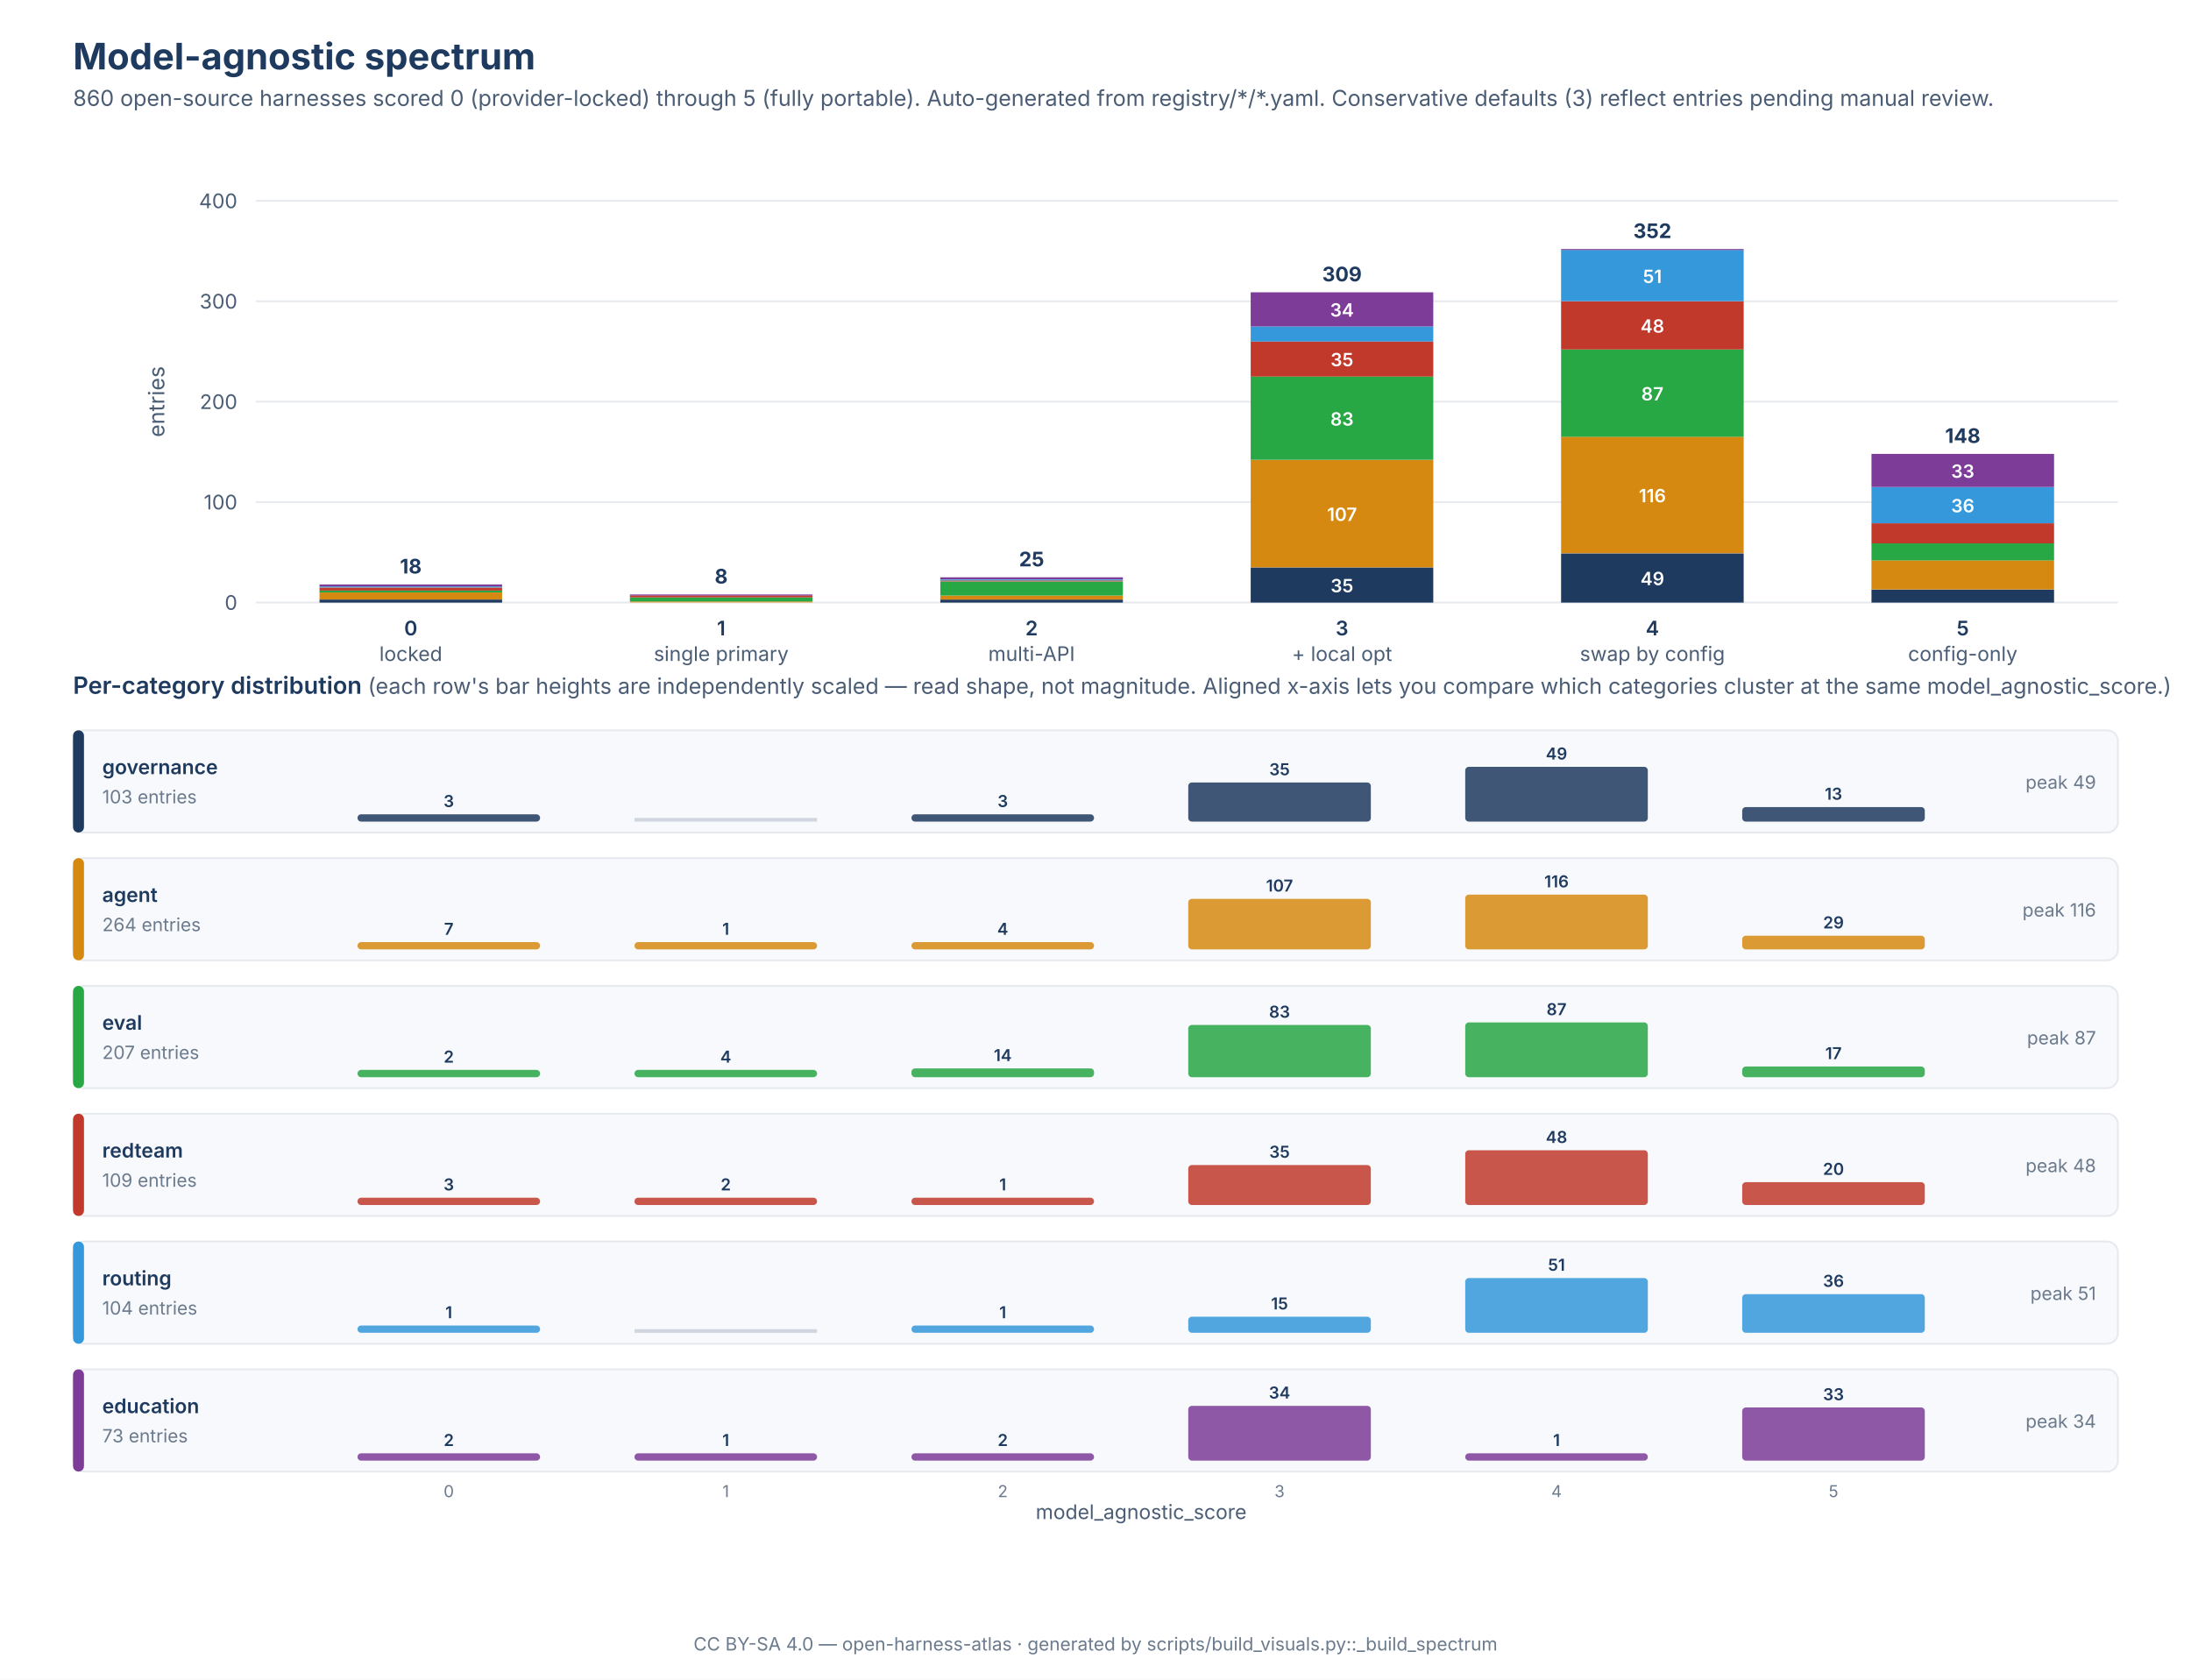
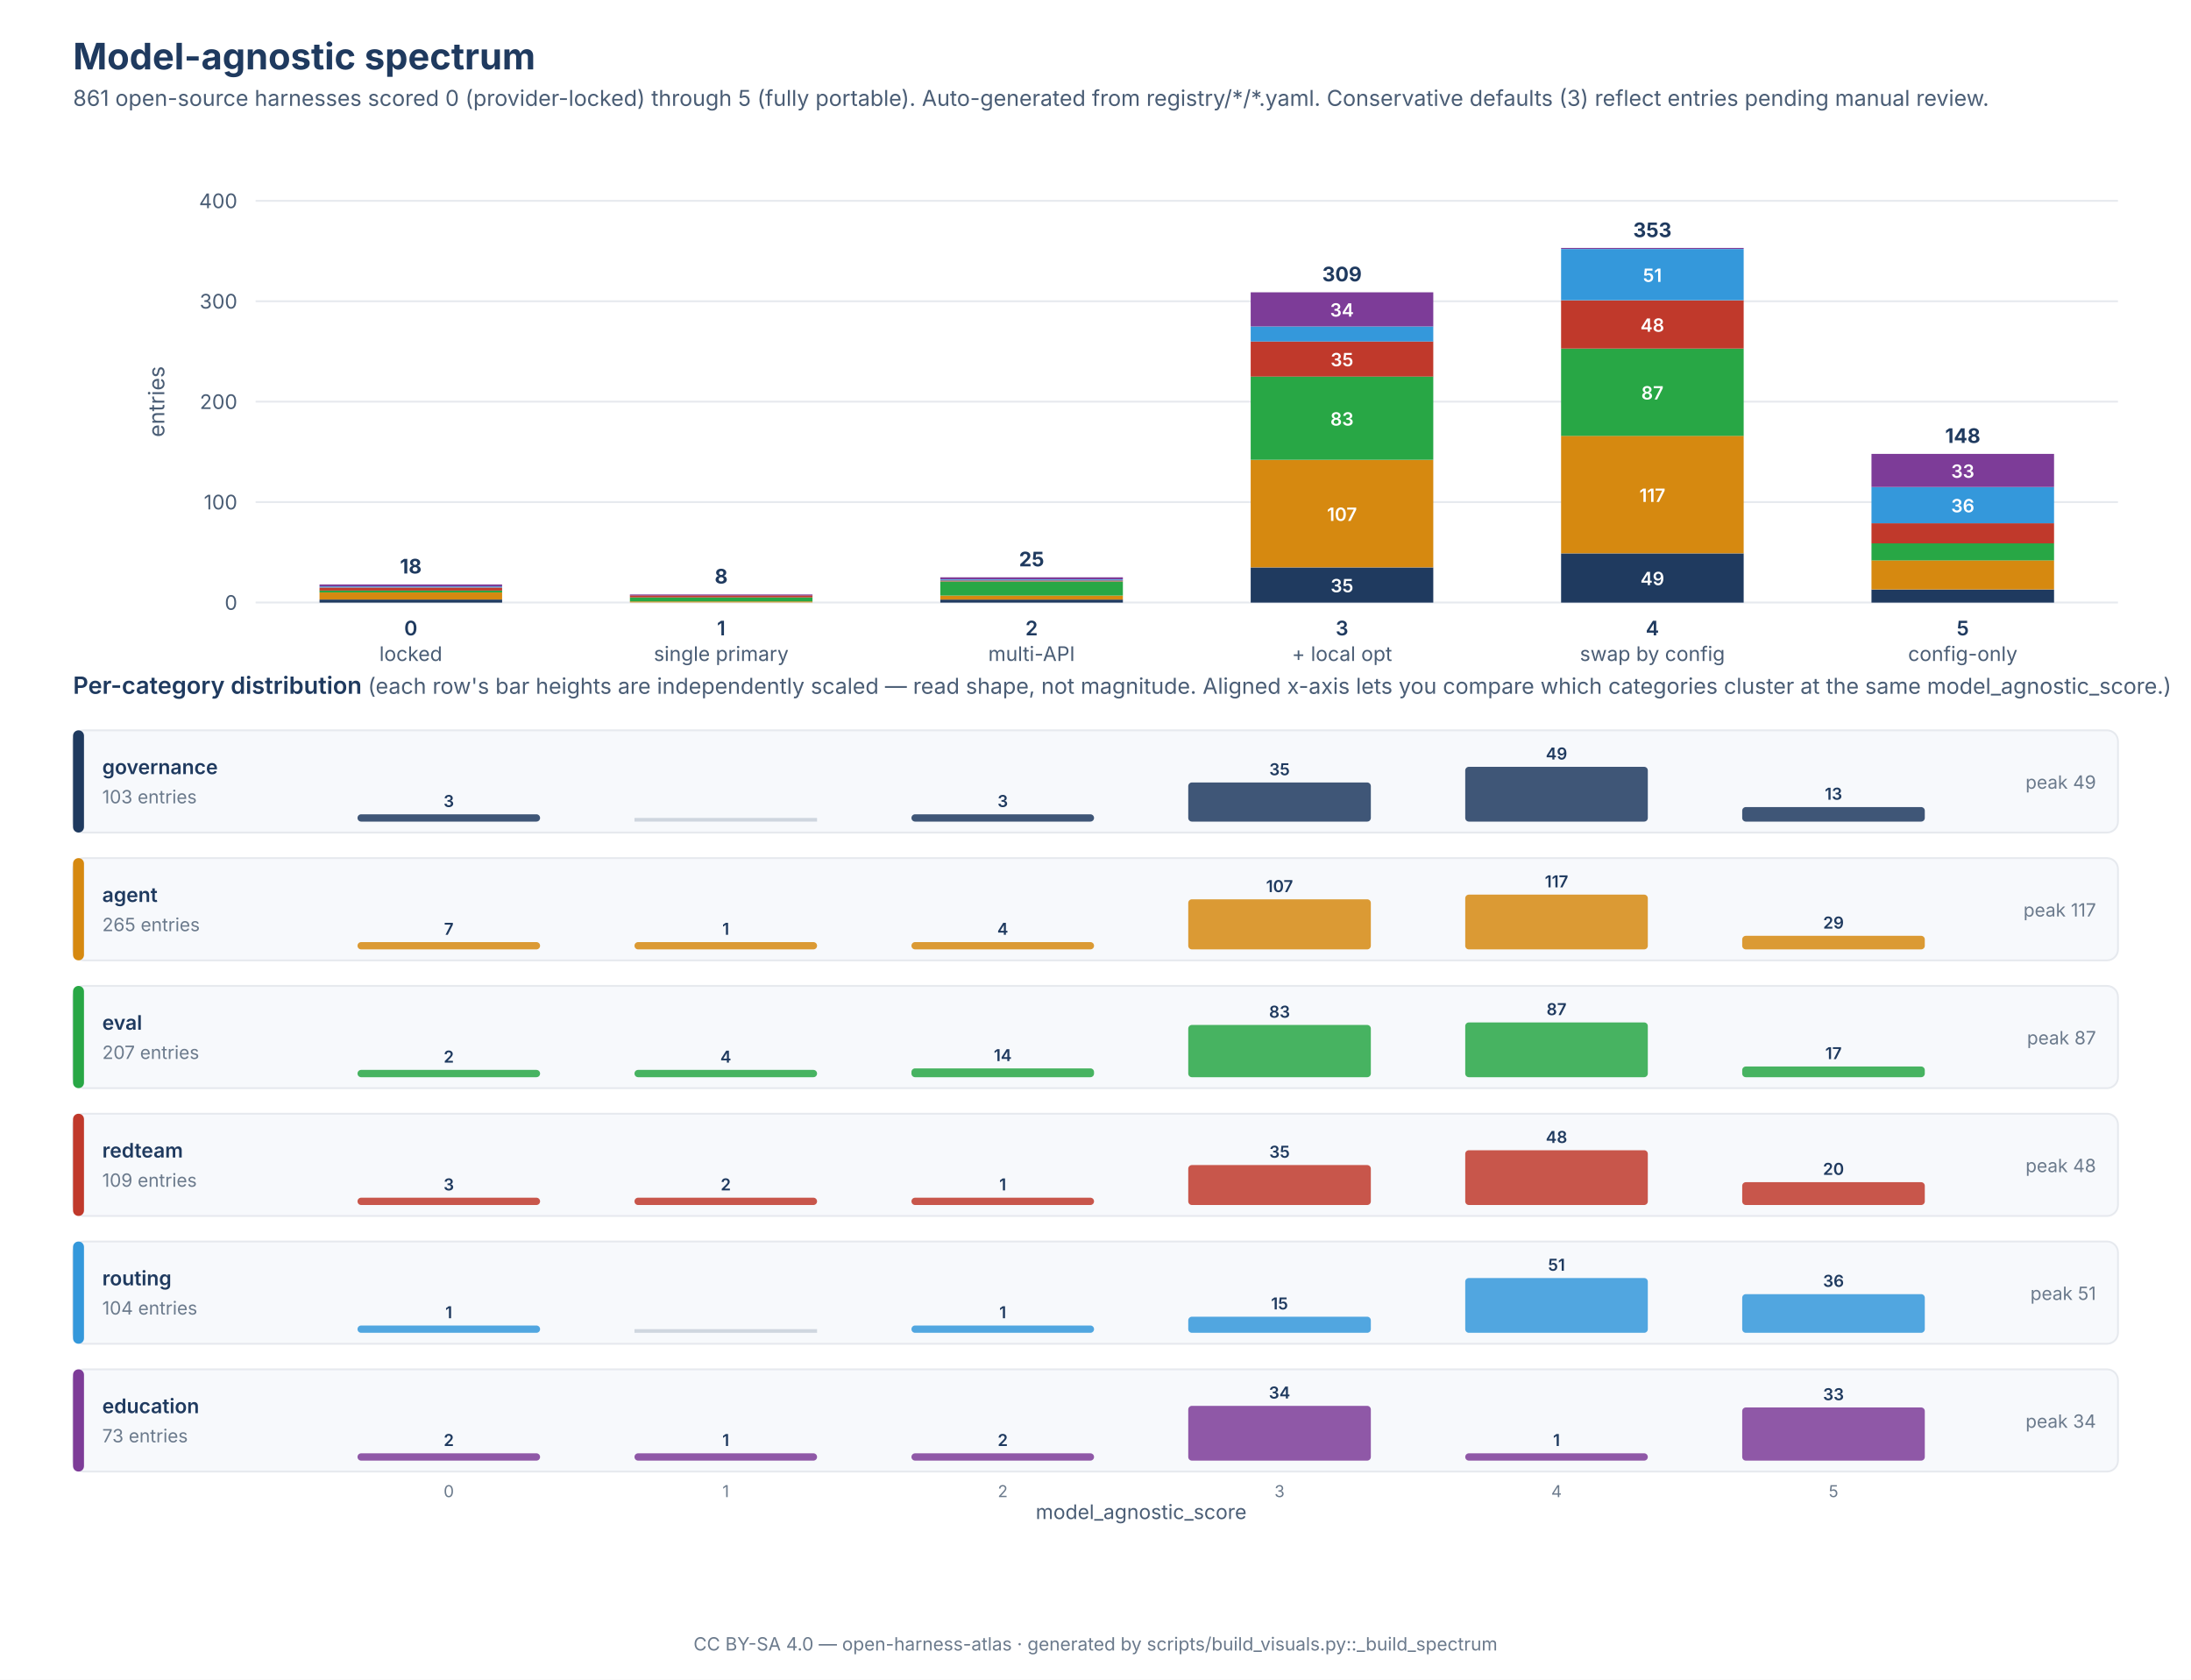
<svg xmlns="http://www.w3.org/2000/svg" viewBox="0 0 1200 920" role="img" aria-labelledby="title desc">
  <style>.body{font-family:"Inter","Helvetica Neue",Arial,sans-serif;}.title{font-size:20px;font-weight:700;fill:#1f3a5f;}.sub{font-size:12px;font-weight:400;fill:#4a5d75;}.h2{font-size:13px;font-weight:600;fill:#1f3a5f;}.axis{font-size:11px;fill:#4a5d75;}.axis-bold{font-size:11px;font-weight:600;fill:#1f3a5f;text-anchor:middle;}.bar-total{font-size:11px;font-weight:700;fill:#1f3a5f;text-anchor:middle;}.seg-label{font-size:10px;font-weight:600;fill:#ffffff;text-anchor:middle;}.mini-title{font-size:11px;font-weight:600;fill:#1f3a5f;}.mini-count{font-size:10px;fill:#6b7a8c;}.mini-axis{font-size:9px;fill:#6b7a8c;text-anchor:middle;}.mini-bar-label{font-size:9px;font-weight:600;fill:#1f3a5f;text-anchor:middle;}.legend-text{font-size:11px;fill:#1f3a5f;}.footer{font-size:10px;fill:#6b7a8c;text-anchor:middle;}</style>
  <rect width="1200" height="920" fill="#ffffff" />
  <text x="40" y="38" class="body title">Model-agnostic spectrum</text>
-   <text x="40" y="58" class="body sub">860 open-source harnesses scored 0 (provider-locked) through 5 (fully portable). Auto-generated from registry/*/*.yaml. Conservative defaults (3) reflect entries pending manual review.</text>
+   <text x="40" y="58" class="body sub">861 open-source harnesses scored 0 (provider-locked) through 5 (fully portable). Auto-generated from registry/*/*.yaml. Conservative defaults (3) reflect entries pending manual review.</text>
  <line x1="140" y1="330.0" x2="1160" y2="330.0" stroke="#e6e9ee" stroke-width="1" />
  <text x="130" y="334.0" class="body axis" text-anchor="end">0</text>
  <line x1="140" y1="275.0" x2="1160" y2="275.0" stroke="#e6e9ee" stroke-width="1" />
  <text x="130" y="279.0" class="body axis" text-anchor="end">100</text>
  <line x1="140" y1="220.0" x2="1160" y2="220.0" stroke="#e6e9ee" stroke-width="1" />
  <text x="130" y="224.0" class="body axis" text-anchor="end">200</text>
  <line x1="140" y1="165.0" x2="1160" y2="165.0" stroke="#e6e9ee" stroke-width="1" />
  <text x="130" y="169.0" class="body axis" text-anchor="end">300</text>
  <line x1="140" y1="110.0" x2="1160" y2="110.0" stroke="#e6e9ee" stroke-width="1" />
  <text x="130" y="114.0" class="body axis" text-anchor="end">400</text>
  <text x="90" y="220.0" class="body sub" transform="rotate(-90 90,220.0)" text-anchor="middle">entries</text>
  <rect x="175.0" y="328.4" width="100" height="1.65" fill="#1f3a5f" />
  <rect x="175.0" y="324.5" width="100" height="3.85" fill="#d68910" />
  <rect x="175.0" y="323.4" width="100" height="1.10" fill="#28a745" />
  <rect x="175.0" y="321.8" width="100" height="1.65" fill="#c0392b" />
  <rect x="175.0" y="321.2" width="100" height="0.55" fill="#3498db" />
  <rect x="175.0" y="320.1" width="100" height="1.10" fill="#7d3c98" />
  <text x="225.0" y="314.1" class="body bar-total">18</text>
  <text x="225.0" y="348.0" class="body axis-bold">0</text>
  <rect x="345.0" y="329.4" width="100" height="0.55" fill="#d68910" />
  <rect x="345.0" y="327.2" width="100" height="2.20" fill="#28a745" />
  <rect x="345.0" y="326.1" width="100" height="1.10" fill="#c0392b" />
  <rect x="345.0" y="325.6" width="100" height="0.55" fill="#7d3c98" />
  <text x="395.0" y="319.6" class="body bar-total">8</text>
  <text x="395.0" y="348.0" class="body axis-bold">1</text>
  <rect x="515.0" y="328.4" width="100" height="1.65" fill="#1f3a5f" />
  <rect x="515.0" y="326.2" width="100" height="2.20" fill="#d68910" />
  <rect x="515.0" y="318.5" width="100" height="7.70" fill="#28a745" />
  <rect x="515.0" y="317.9" width="100" height="0.55" fill="#c0392b" />
  <rect x="515.0" y="317.4" width="100" height="0.55" fill="#3498db" />
  <rect x="515.0" y="316.2" width="100" height="1.10" fill="#7d3c98" />
  <text x="565.0" y="310.2" class="body bar-total">25</text>
  <text x="565.0" y="348.0" class="body axis-bold">2</text>
  <rect x="685.0" y="310.8" width="100" height="19.25" fill="#1f3a5f" />
  <text x="735.0" y="324.4" class="body seg-label">35</text>
  <rect x="685.0" y="251.9" width="100" height="58.85" fill="#d68910" />
  <text x="735.0" y="285.3" class="body seg-label">107</text>
  <rect x="685.0" y="206.2" width="100" height="45.65" fill="#28a745" />
  <text x="735.0" y="233.1" class="body seg-label">83</text>
  <rect x="685.0" y="187.0" width="100" height="19.25" fill="#c0392b" />
  <text x="735.0" y="200.6" class="body seg-label">35</text>
  <rect x="685.0" y="178.8" width="100" height="8.25" fill="#3498db" />
  <rect x="685.0" y="160.1" width="100" height="18.70" fill="#7d3c98" />
  <text x="735.0" y="173.4" class="body seg-label">34</text>
  <text x="735.0" y="154.1" class="body bar-total">309</text>
  <text x="735.0" y="348.0" class="body axis-bold">3</text>
  <rect x="855.0" y="303.1" width="100" height="26.95" fill="#1f3a5f" />
  <text x="905.0" y="320.5" class="body seg-label">49</text>
-   <rect x="855.0" y="239.2" width="100" height="63.80" fill="#d68910" />
-   <text x="905.0" y="275.1" class="body seg-label">116</text>
-   <rect x="855.0" y="191.4" width="100" height="47.85" fill="#28a745" />
-   <text x="905.0" y="219.3" class="body seg-label">87</text>
-   <rect x="855.0" y="165.0" width="100" height="26.40" fill="#c0392b" />
-   <text x="905.0" y="182.2" class="body seg-label">48</text>
-   <rect x="855.0" y="136.9" width="100" height="28.05" fill="#3498db" />
-   <text x="905.0" y="155.0" class="body seg-label">51</text>
-   <rect x="855.0" y="136.4" width="100" height="0.55" fill="#7d3c98" />
-   <text x="905.0" y="130.4" class="body bar-total">352</text>
+   <rect x="855.0" y="238.7" width="100" height="64.35" fill="#d68910" />
+   <text x="905.0" y="274.9" class="body seg-label">117</text>
+   <rect x="855.0" y="190.9" width="100" height="47.85" fill="#28a745" />
+   <text x="905.0" y="218.8" class="body seg-label">87</text>
+   <rect x="855.0" y="164.5" width="100" height="26.40" fill="#c0392b" />
+   <text x="905.0" y="181.7" class="body seg-label">48</text>
+   <rect x="855.0" y="136.4" width="100" height="28.05" fill="#3498db" />
+   <text x="905.0" y="154.4" class="body seg-label">51</text>
+   <rect x="855.0" y="135.8" width="100" height="0.55" fill="#7d3c98" />
+   <text x="905.0" y="129.9" class="body bar-total">353</text>
  <text x="905.0" y="348.0" class="body axis-bold">4</text>
  <rect x="1025.0" y="322.9" width="100" height="7.15" fill="#1f3a5f" />
  <rect x="1025.0" y="306.9" width="100" height="15.95" fill="#d68910" />
  <rect x="1025.0" y="297.6" width="100" height="9.35" fill="#28a745" />
  <rect x="1025.0" y="286.6" width="100" height="11.00" fill="#c0392b" />
  <rect x="1025.0" y="266.8" width="100" height="19.80" fill="#3498db" />
  <text x="1075.0" y="280.6" class="body seg-label">36</text>
  <rect x="1025.0" y="248.6" width="100" height="18.15" fill="#7d3c98" />
  <text x="1075.0" y="261.7" class="body seg-label">33</text>
  <text x="1075.0" y="242.6" class="body bar-total">148</text>
  <text x="1075.0" y="348.0" class="body axis-bold">5</text>
  <text x="225.0" y="362.0" class="body axis" text-anchor="middle">locked</text>
  <text x="395.0" y="362.0" class="body axis" text-anchor="middle">single primary</text>
  <text x="565.0" y="362.0" class="body axis" text-anchor="middle">multi-API</text>
  <text x="735.0" y="362.0" class="body axis" text-anchor="middle">+ local opt</text>
  <text x="905.0" y="362.0" class="body axis" text-anchor="middle">swap by config</text>
  <text x="1075.0" y="362.0" class="body axis" text-anchor="middle">config-only</text>
  <text x="40" y="380" class="body h2">Per-category distribution <tspan class="sub">(each row's bar heights are independently scaled — read shape, not magnitude. Aligned x-axis lets you compare which categories cluster at the same model_agnostic_score.)</tspan>
  </text>
  <rect x="40" y="400.0" width="1120" height="56.0" rx="6" fill="#f7f9fc" stroke="#e6e9ee" stroke-width="1" />
  <rect x="40" y="400.0" width="6" height="56.0" rx="3" fill="#1f3a5f" />
  <text x="56" y="424.0" class="body mini-title">governance</text>
  <text x="56" y="440.0" class="body mini-count">103 entries</text>
  <rect x="195.8" y="446.00" width="100.0" height="4.00" rx="2" fill="#1f3a5f" opacity="0.85" />
  <text x="245.8" y="442.0" class="body mini-bar-label">3</text>
  <line x1="347.5" y1="449.00" x2="447.5" y2="449.00" stroke="#cfd6df" stroke-width="2" />
  <rect x="499.2" y="446.00" width="100.0" height="4.00" rx="2" fill="#1f3a5f" opacity="0.85" />
  <text x="549.2" y="442.0" class="body mini-bar-label">3</text>
  <rect x="650.8" y="428.57" width="100.0" height="21.43" rx="2" fill="#1f3a5f" opacity="0.85" />
  <text x="700.8" y="424.6" class="body mini-bar-label">35</text>
  <rect x="802.5" y="420.00" width="100.0" height="30.00" rx="2" fill="#1f3a5f" opacity="0.85" />
  <text x="852.5" y="416.0" class="body mini-bar-label">49</text>
  <rect x="954.2" y="442.04" width="100.0" height="7.96" rx="2" fill="#1f3a5f" opacity="0.85" />
  <text x="1004.2" y="438.0" class="body mini-bar-label">13</text>
  <text x="1148" y="432.0" class="body mini-count" text-anchor="end">peak 49</text>
  <rect x="40" y="470.0" width="1120" height="56.0" rx="6" fill="#f7f9fc" stroke="#e6e9ee" stroke-width="1" />
  <rect x="40" y="470.0" width="6" height="56.0" rx="3" fill="#d68910" />
  <text x="56" y="494.0" class="body mini-title">agent</text>
-   <text x="56" y="510.0" class="body mini-count">264 entries</text>
+   <text x="56" y="510.0" class="body mini-count">265 entries</text>
  <rect x="195.8" y="516.00" width="100.0" height="4.00" rx="2" fill="#d68910" opacity="0.85" />
  <text x="245.8" y="512.0" class="body mini-bar-label">7</text>
  <rect x="347.5" y="516.00" width="100.0" height="4.00" rx="2" fill="#d68910" opacity="0.85" />
  <text x="397.5" y="512.0" class="body mini-bar-label">1</text>
  <rect x="499.2" y="516.00" width="100.0" height="4.00" rx="2" fill="#d68910" opacity="0.85" />
  <text x="549.2" y="512.0" class="body mini-bar-label">4</text>
-   <rect x="650.8" y="492.33" width="100.0" height="27.67" rx="2" fill="#d68910" opacity="0.85" />
-   <text x="700.8" y="488.3" class="body mini-bar-label">107</text>
+   <rect x="650.8" y="492.56" width="100.0" height="27.44" rx="2" fill="#d68910" opacity="0.85" />
+   <text x="700.8" y="488.6" class="body mini-bar-label">107</text>
  <rect x="802.5" y="490.00" width="100.0" height="30.00" rx="2" fill="#d68910" opacity="0.85" />
-   <text x="852.5" y="486.0" class="body mini-bar-label">116</text>
-   <rect x="954.2" y="512.50" width="100.0" height="7.50" rx="2" fill="#d68910" opacity="0.85" />
-   <text x="1004.2" y="508.5" class="body mini-bar-label">29</text>
-   <text x="1148" y="502.0" class="body mini-count" text-anchor="end">peak 116</text>
+   <text x="852.5" y="486.0" class="body mini-bar-label">117</text>
+   <rect x="954.2" y="512.56" width="100.0" height="7.44" rx="2" fill="#d68910" opacity="0.85" />
+   <text x="1004.2" y="508.6" class="body mini-bar-label">29</text>
+   <text x="1148" y="502.0" class="body mini-count" text-anchor="end">peak 117</text>
  <rect x="40" y="540.0" width="1120" height="56.0" rx="6" fill="#f7f9fc" stroke="#e6e9ee" stroke-width="1" />
  <rect x="40" y="540.0" width="6" height="56.0" rx="3" fill="#28a745" />
  <text x="56" y="564.0" class="body mini-title">eval</text>
  <text x="56" y="580.0" class="body mini-count">207 entries</text>
  <rect x="195.8" y="586.00" width="100.0" height="4.00" rx="2" fill="#28a745" opacity="0.85" />
  <text x="245.8" y="582.0" class="body mini-bar-label">2</text>
  <rect x="347.5" y="586.00" width="100.0" height="4.00" rx="2" fill="#28a745" opacity="0.85" />
  <text x="397.5" y="582.0" class="body mini-bar-label">4</text>
  <rect x="499.2" y="585.17" width="100.0" height="4.83" rx="2" fill="#28a745" opacity="0.85" />
  <text x="549.2" y="581.2" class="body mini-bar-label">14</text>
  <rect x="650.8" y="561.38" width="100.0" height="28.62" rx="2" fill="#28a745" opacity="0.85" />
  <text x="700.8" y="557.4" class="body mini-bar-label">83</text>
  <rect x="802.5" y="560.00" width="100.0" height="30.00" rx="2" fill="#28a745" opacity="0.85" />
  <text x="852.5" y="556.0" class="body mini-bar-label">87</text>
  <rect x="954.2" y="584.14" width="100.0" height="5.86" rx="2" fill="#28a745" opacity="0.85" />
  <text x="1004.2" y="580.1" class="body mini-bar-label">17</text>
  <text x="1148" y="572.0" class="body mini-count" text-anchor="end">peak 87</text>
  <rect x="40" y="610.0" width="1120" height="56.0" rx="6" fill="#f7f9fc" stroke="#e6e9ee" stroke-width="1" />
  <rect x="40" y="610.0" width="6" height="56.0" rx="3" fill="#c0392b" />
  <text x="56" y="634.0" class="body mini-title">redteam</text>
  <text x="56" y="650.0" class="body mini-count">109 entries</text>
  <rect x="195.8" y="656.00" width="100.0" height="4.00" rx="2" fill="#c0392b" opacity="0.85" />
  <text x="245.8" y="652.0" class="body mini-bar-label">3</text>
  <rect x="347.5" y="656.00" width="100.0" height="4.00" rx="2" fill="#c0392b" opacity="0.85" />
  <text x="397.5" y="652.0" class="body mini-bar-label">2</text>
  <rect x="499.2" y="656.00" width="100.0" height="4.00" rx="2" fill="#c0392b" opacity="0.85" />
  <text x="549.2" y="652.0" class="body mini-bar-label">1</text>
  <rect x="650.8" y="638.12" width="100.0" height="21.88" rx="2" fill="#c0392b" opacity="0.85" />
  <text x="700.8" y="634.1" class="body mini-bar-label">35</text>
  <rect x="802.5" y="630.00" width="100.0" height="30.00" rx="2" fill="#c0392b" opacity="0.85" />
  <text x="852.5" y="626.0" class="body mini-bar-label">48</text>
  <rect x="954.2" y="647.50" width="100.0" height="12.50" rx="2" fill="#c0392b" opacity="0.85" />
  <text x="1004.2" y="643.5" class="body mini-bar-label">20</text>
  <text x="1148" y="642.0" class="body mini-count" text-anchor="end">peak 48</text>
  <rect x="40" y="680.0" width="1120" height="56.0" rx="6" fill="#f7f9fc" stroke="#e6e9ee" stroke-width="1" />
  <rect x="40" y="680.0" width="6" height="56.0" rx="3" fill="#3498db" />
  <text x="56" y="704.0" class="body mini-title">routing</text>
  <text x="56" y="720.0" class="body mini-count">104 entries</text>
  <rect x="195.8" y="726.00" width="100.0" height="4.00" rx="2" fill="#3498db" opacity="0.85" />
  <text x="245.8" y="722.0" class="body mini-bar-label">1</text>
  <line x1="347.5" y1="729.00" x2="447.5" y2="729.00" stroke="#cfd6df" stroke-width="2" />
  <rect x="499.2" y="726.00" width="100.0" height="4.00" rx="2" fill="#3498db" opacity="0.85" />
  <text x="549.2" y="722.0" class="body mini-bar-label">1</text>
  <rect x="650.8" y="721.18" width="100.0" height="8.82" rx="2" fill="#3498db" opacity="0.85" />
  <text x="700.8" y="717.2" class="body mini-bar-label">15</text>
  <rect x="802.5" y="700.00" width="100.0" height="30.00" rx="2" fill="#3498db" opacity="0.85" />
  <text x="852.5" y="696.0" class="body mini-bar-label">51</text>
  <rect x="954.2" y="708.82" width="100.0" height="21.18" rx="2" fill="#3498db" opacity="0.85" />
  <text x="1004.2" y="704.8" class="body mini-bar-label">36</text>
  <text x="1148" y="712.0" class="body mini-count" text-anchor="end">peak 51</text>
  <rect x="40" y="750.0" width="1120" height="56.0" rx="6" fill="#f7f9fc" stroke="#e6e9ee" stroke-width="1" />
  <rect x="40" y="750.0" width="6" height="56.0" rx="3" fill="#7d3c98" />
  <text x="56" y="774.0" class="body mini-title">education</text>
  <text x="56" y="790.0" class="body mini-count">73 entries</text>
  <rect x="195.8" y="796.00" width="100.0" height="4.00" rx="2" fill="#7d3c98" opacity="0.85" />
  <text x="245.8" y="792.0" class="body mini-bar-label">2</text>
  <rect x="347.5" y="796.00" width="100.0" height="4.00" rx="2" fill="#7d3c98" opacity="0.85" />
  <text x="397.5" y="792.0" class="body mini-bar-label">1</text>
  <rect x="499.2" y="796.00" width="100.0" height="4.00" rx="2" fill="#7d3c98" opacity="0.85" />
  <text x="549.2" y="792.0" class="body mini-bar-label">2</text>
  <rect x="650.8" y="770.00" width="100.0" height="30.00" rx="2" fill="#7d3c98" opacity="0.85" />
  <text x="700.8" y="766.0" class="body mini-bar-label">34</text>
  <rect x="802.5" y="796.00" width="100.0" height="4.00" rx="2" fill="#7d3c98" opacity="0.85" />
  <text x="852.5" y="792.0" class="body mini-bar-label">1</text>
  <rect x="954.2" y="770.88" width="100.0" height="29.12" rx="2" fill="#7d3c98" opacity="0.85" />
  <text x="1004.2" y="766.9" class="body mini-bar-label">33</text>
  <text x="1148" y="782.0" class="body mini-count" text-anchor="end">peak 34</text>
  <text x="245.8" y="820.0" class="body mini-axis">0</text>
  <text x="397.5" y="820.0" class="body mini-axis">1</text>
  <text x="549.2" y="820.0" class="body mini-axis">2</text>
  <text x="700.8" y="820.0" class="body mini-axis">3</text>
  <text x="852.5" y="820.0" class="body mini-axis">4</text>
  <text x="1004.2" y="820.0" class="body mini-axis">5</text>
  <text x="625.0" y="832.0" class="body axis" text-anchor="middle">model_agnostic_score</text>
  <text x="600" y="904" class="body footer">CC BY-SA 4.0 — open-harness-atlas · generated by scripts/build_visuals.py::_build_spectrum</text>
</svg>
